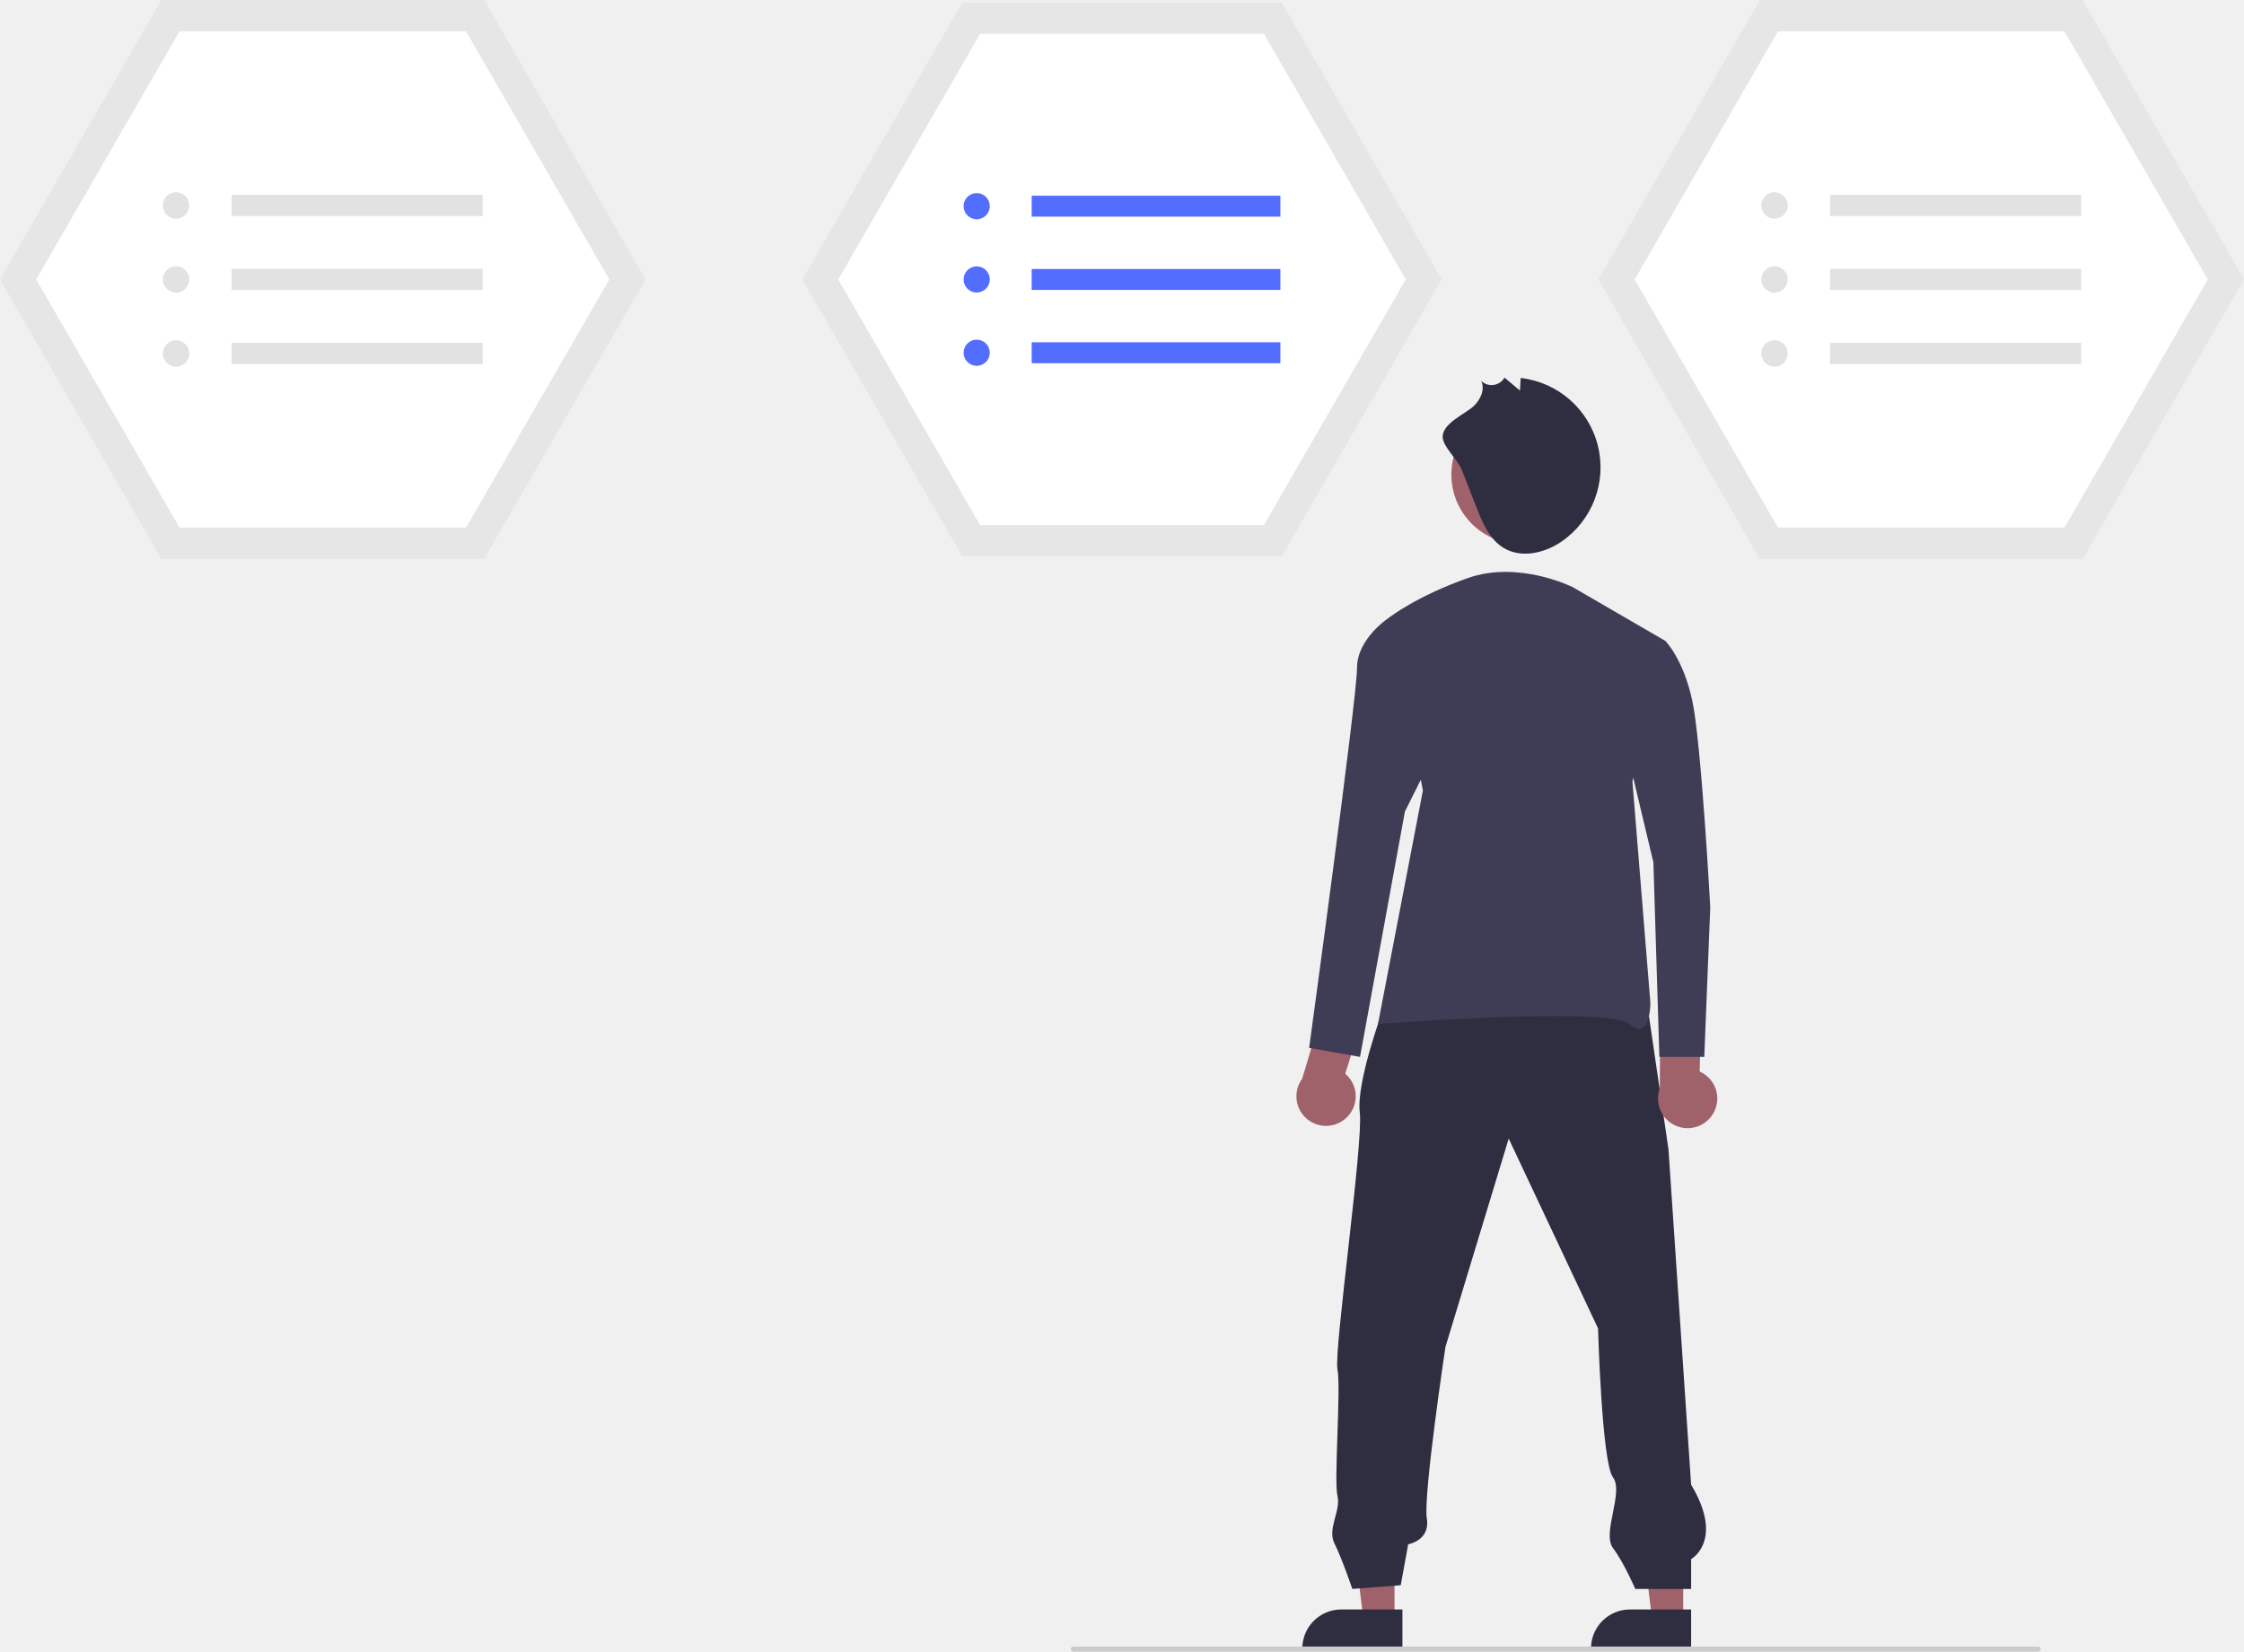
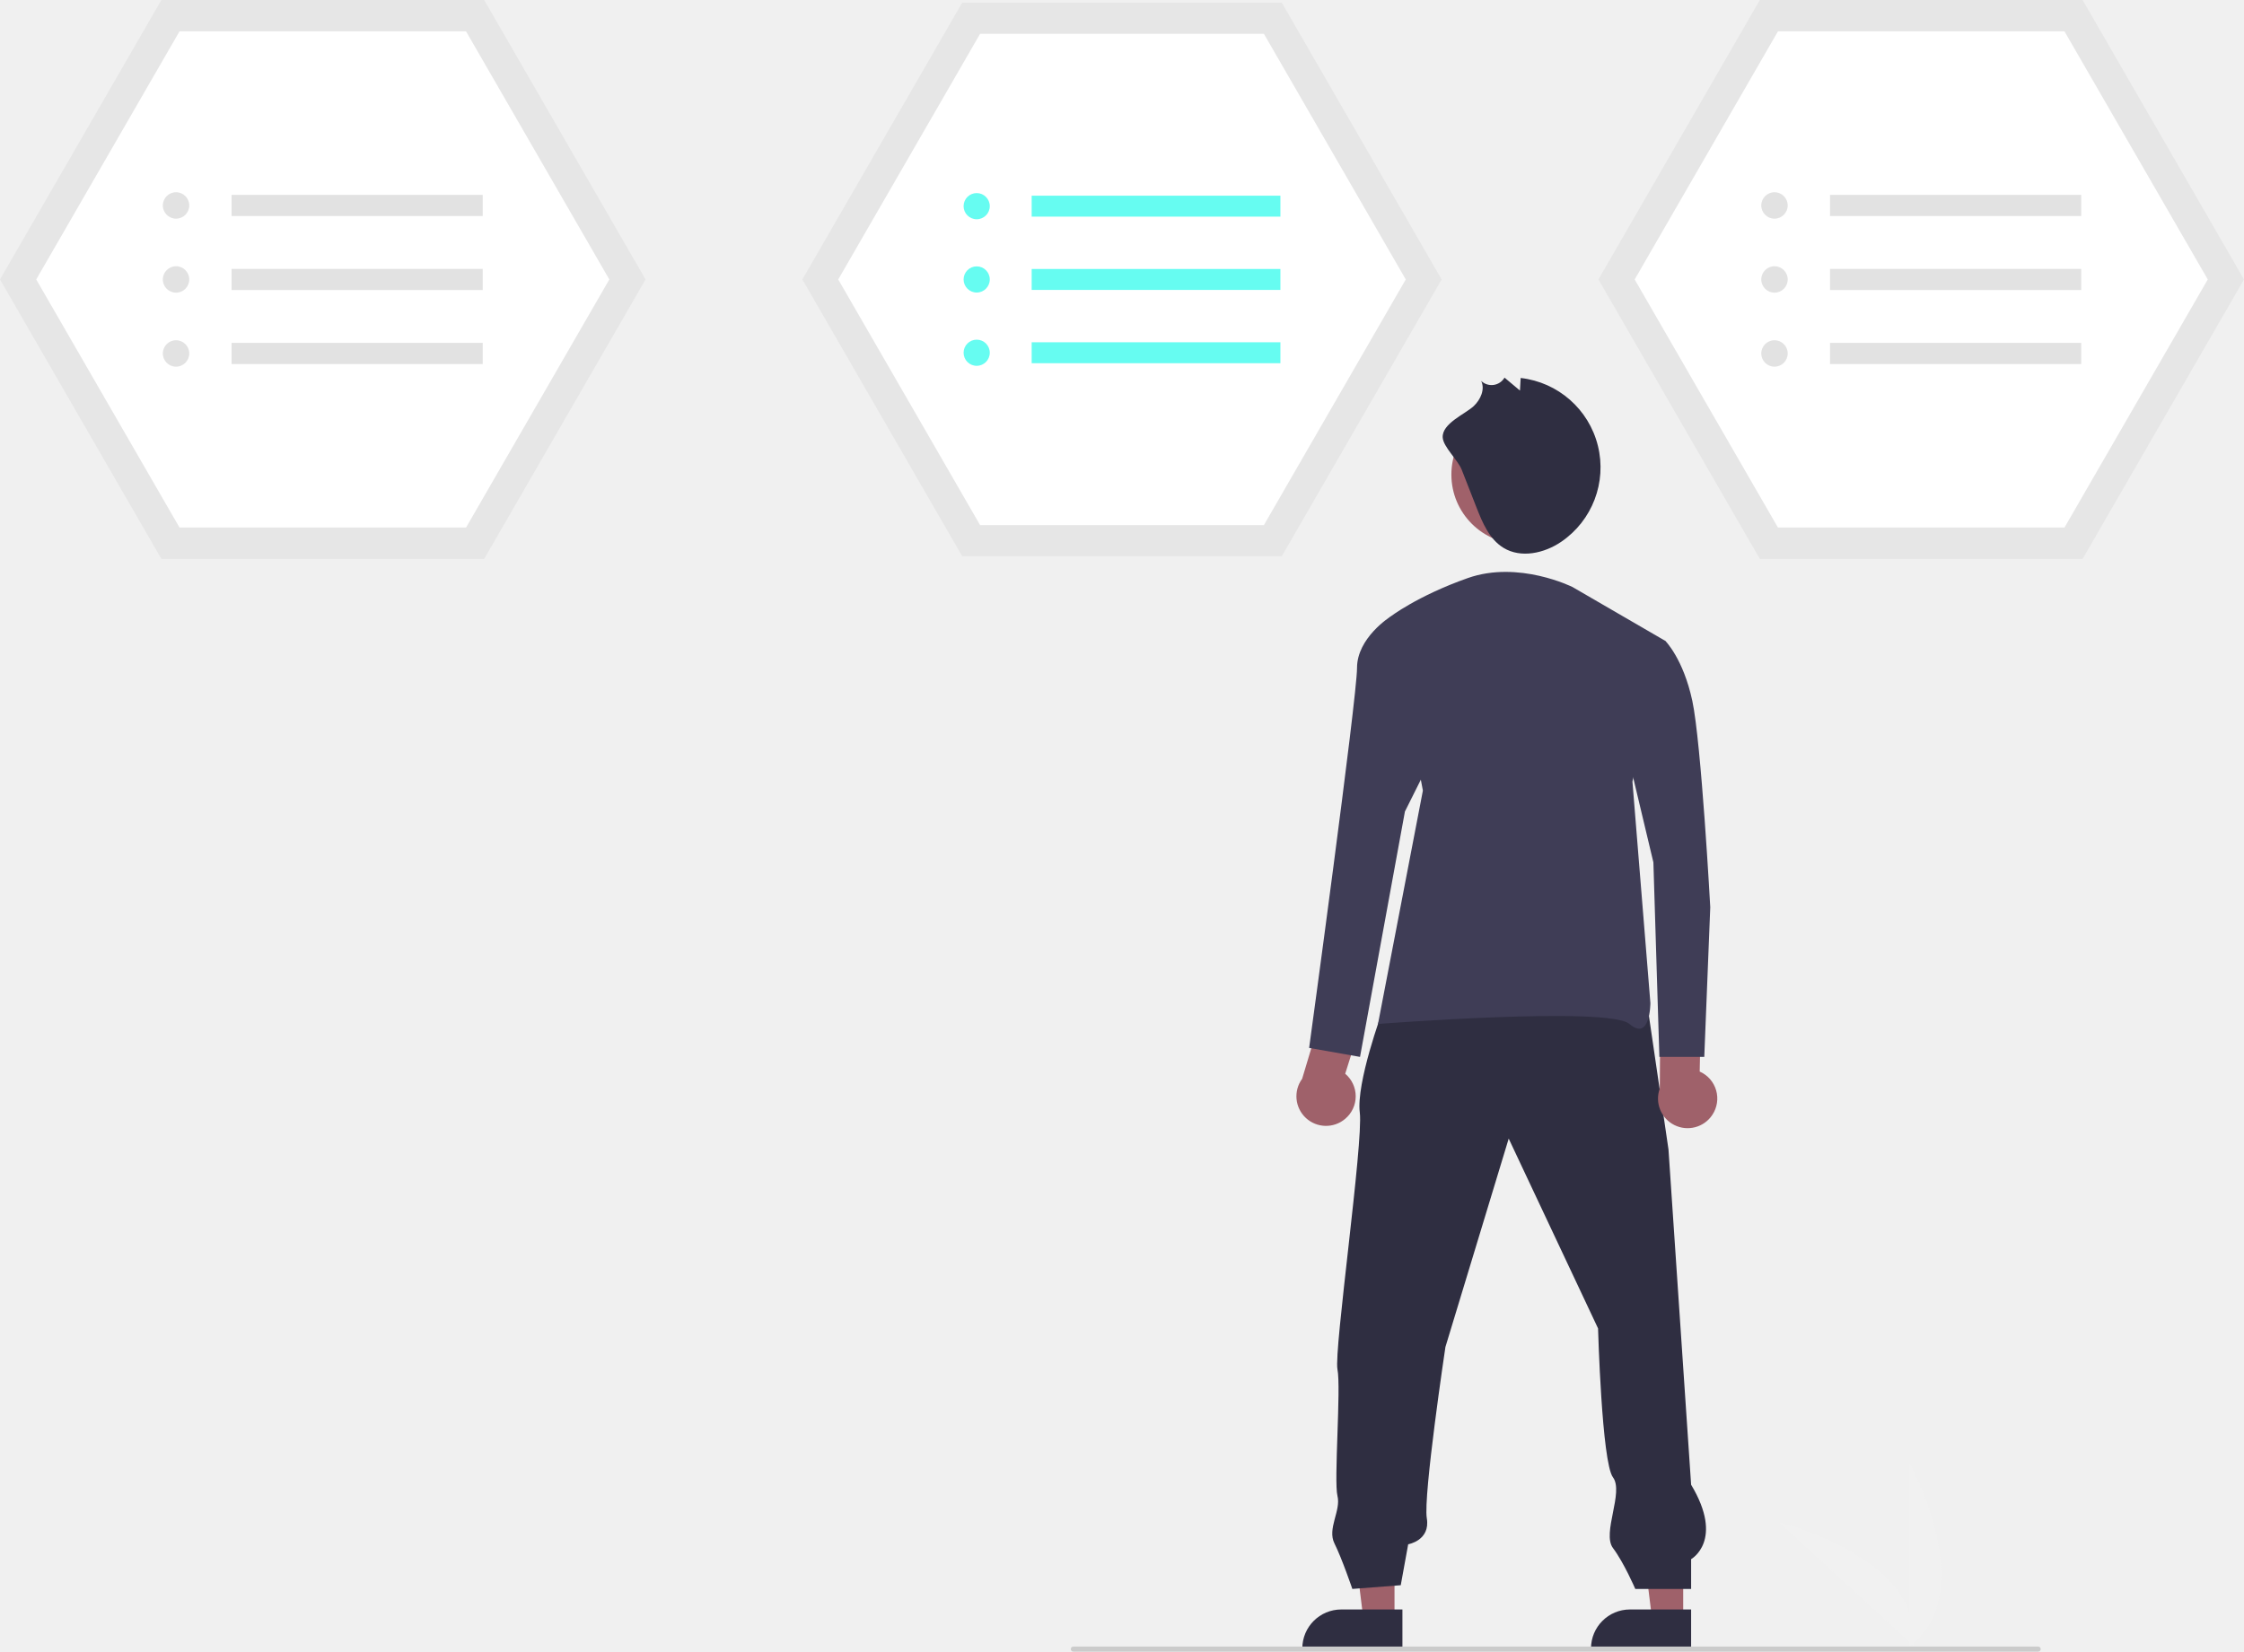
<svg xmlns="http://www.w3.org/2000/svg" id="b7fb801c-b669-4d81-9566-e146c3c40642" data-name="Layer 1" width="886.115" height="652.383" viewBox="0 0 886.115 652.383">
  <path d="M911,774.062v-72.34S939.192,753.008,911,774.062Z" transform="translate(-156.9425 -123.8088)" fill="#f1f1f1" />
  <path d="M912.741,774.049l-53.29-48.921S916.297,739.044,912.741,774.049Z" transform="translate(-156.9425 -123.8088)" fill="#f1f1f1" />
  <polygon points="191.188 0 63.729 0 0 110.382 63.729 220.765 191.188 220.765 254.917 110.382 191.188 0" fill="#e6e6e6" />
  <path d="M227.825,332.184H340.977l56.576-97.992L340.977,136.199H227.825l-56.576,97.992Z" transform="translate(-156.9425 -123.8088)" fill="#fff" />
  <circle cx="69.516" cy="81.15" r="5.22" fill="#e2e2e2" />
  <circle cx="69.516" cy="110.382" r="5.22" fill="#e2e2e2" />
  <circle cx="69.516" cy="139.615" r="5.22" fill="#e2e2e2" />
  <rect x="91.44" y="76.974" width="99.181" height="8.352" fill="#e2e2e2" />
  <rect x="91.44" y="106.206" width="99.181" height="8.352" fill="#e2e2e2" />
  <rect x="91.44" y="135.439" width="99.181" height="8.352" fill="#e2e2e2" />
  <polygon points="822.386 0 694.927 0 631.198 110.382 694.927 220.765 822.386 220.765 886.115 110.382 822.386 0" fill="#e6e6e6" />
  <path d="M859.023,332.184h113.152l56.576-97.992-56.576-97.992H859.023l-56.576,97.992Z" transform="translate(-156.9425 -123.8088)" fill="#fff" />
  <circle cx="700.714" cy="81.15" r="5.22" fill="#e2e2e2" />
  <circle cx="700.714" cy="110.382" r="5.22" fill="#e2e2e2" />
  <circle cx="700.714" cy="139.615" r="5.22" fill="#e2e2e2" />
  <rect x="722.638" y="76.974" width="99.181" height="8.352" fill="#e2e2e2" />
  <rect x="722.638" y="106.206" width="99.181" height="8.352" fill="#e2e2e2" />
  <rect x="722.638" y="135.439" width="99.181" height="8.352" fill="#e2e2e2" />
  <polygon points="506.167 1.072 379.946 1.072 316.836 110.382 379.946 219.693 506.167 219.693 569.279 110.382 506.167 1.072" fill="#e6e6e6" />
  <path d="M543.973,331.232H656.026L712.053,234.191,656.026,137.15H543.973l-56.027,97.041Z" transform="translate(-156.9425 -123.8088)" fill="#fff" />
-   <circle cx="385.677" cy="81.434" r="5.169" fill="#536dfe" />
-   <circle cx="385.677" cy="110.382" r="5.169" fill="#536dfe" />
-   <circle cx="385.677" cy="139.331" r="5.169" fill="#536dfe" />
-   <rect x="407.389" y="77.298" width="98.218" height="8.271" fill="#536dfe" />
-   <rect x="407.389" y="106.247" width="98.218" height="8.271" fill="#536dfe" />
-   <rect x="407.389" y="135.195" width="98.218" height="8.271" fill="#536dfe" />
+   <circle cx="385.677" cy="81.434" r="5.169" fill="#66fcf1" />
+   <circle cx="385.677" cy="110.382" r="5.169" fill="#66fcf1" />
+   <circle cx="385.677" cy="139.331" r="5.169" fill="#66fcf1" />
+   <rect x="407.389" y="77.298" width="98.218" height="8.271" fill="#66fcf1" />
+   <rect x="407.389" y="106.247" width="98.218" height="8.271" fill="#66fcf1" />
+   <rect x="407.389" y="135.195" width="98.218" height="8.271" fill="#66fcf1" />
  <polygon points="550.665 639.737 538.405 639.736 532.573 592.448 550.667 592.449 550.665 639.737" fill="#9f616a" />
  <path d="M710.734,775.43l-39.531-.001v-.5a15.387,15.387,0,0,1,15.386-15.386h.001l24.144.001Z" transform="translate(-156.9425 -123.8088)" fill="#2f2e41" />
  <polygon points="664.665 639.737 652.405 639.736 646.573 592.448 664.667 592.449 664.665 639.737" fill="#9f616a" />
  <path d="M824.734,775.43l-39.531-.001v-.5a15.387,15.387,0,0,1,15.386-15.386h.001l24.144.001Z" transform="translate(-156.9425 -123.8088)" fill="#2f2e41" />
  <path d="M702.721,523.571s-10.291,27.932-8.82,39.692-10.291,94.085-8.82,101.436-1.47,44.102,0,49.983-4.126,12.904-1.186,18.784,7.066,17.968,7.066,17.968l19.111-1.47,2.94-16.171s8.82-1.47,7.35-10.291,7.35-67.624,7.35-67.624l24.991-82.324,35.282,74.974s1.47,52.923,5.88,58.803-4.41,22.051,0,27.932,8.82,16.171,8.82,16.171h22.051V739.672s13.231-7.35,0-29.402l-8.94-132.427-8.82-60.273Z" transform="translate(-156.9425 -123.8088)" fill="#2f2e41" />
  <circle cx="600.581" cy="187.456" r="27.457" fill="#a0616a" />
  <path d="M734.157,309.371q2.906,7.425,5.812,14.85c2.382,6.085,5.11,12.596,10.693,15.992,6.893,4.193,16.099,2.149,22.767-2.394a35.553,35.553,0,0,0-16.003-64.709l-.276,4.97-6.099-5.112a5.93,5.93,0,0,1-9.217,1.304c1.602,3.321-.247,7.372-2.917,9.916-3.281,3.125-12.664,6.881-12.275,12.469C726.903,300.385,732.645,305.507,734.157,309.371Z" transform="translate(-156.9425 -123.8088)" fill="#2f2e41" />
  <path d="M833.104,564.187a11.626,11.626,0,0,0-4.982-17.117l.549-26.562-16.06-4.27-.248,37.522a11.689,11.689,0,0,0,20.742,10.428Z" transform="translate(-156.9425 -123.8088)" fill="#9f616a" />
  <path d="M777.92,355.692s-21.277-10.639-41.373-3.546-30.734,15.367-30.734,15.367l13.003,68.56-17.731,92.202s91.02-7.092,99.294,0,8.275-8.275,8.275-8.275L801.561,432.527l13.003-55.558Z" transform="translate(-156.9425 -123.8088)" fill="#3f3d56" />
  <path d="M688.115,565.76a11.626,11.626,0,0,0,.024-17.827l7.984-25.34-14.215-8.608-10.773,35.943a11.689,11.689,0,0,0,16.98,15.832Z" transform="translate(-156.9425 -123.8088)" fill="#9f616a" />
  <path d="M714.087,367.513H705.813s-13.003,8.275-13.003,20.095-18.913,150.124-18.913,150.124l20.095,3.546,17.731-96.93,13.003-26.006Z" transform="translate(-156.9425 -123.8088)" fill="#3f3d56" />
  <path d="M792.104,376.97h22.459s7.092,7.092,10.639,23.642,7.092,81.563,7.092,81.563L829.931,541.278H812.2l-2.364-76.835L798.015,414.796Z" transform="translate(-156.9425 -123.8088)" fill="#3f3d56" />
  <path d="M961.783,776.191h-381a1,1,0,0,1,0-2h381a1,1,0,0,1,0,2Z" transform="translate(-156.9425 -123.8088)" fill="#cbcbcb" />
</svg>
